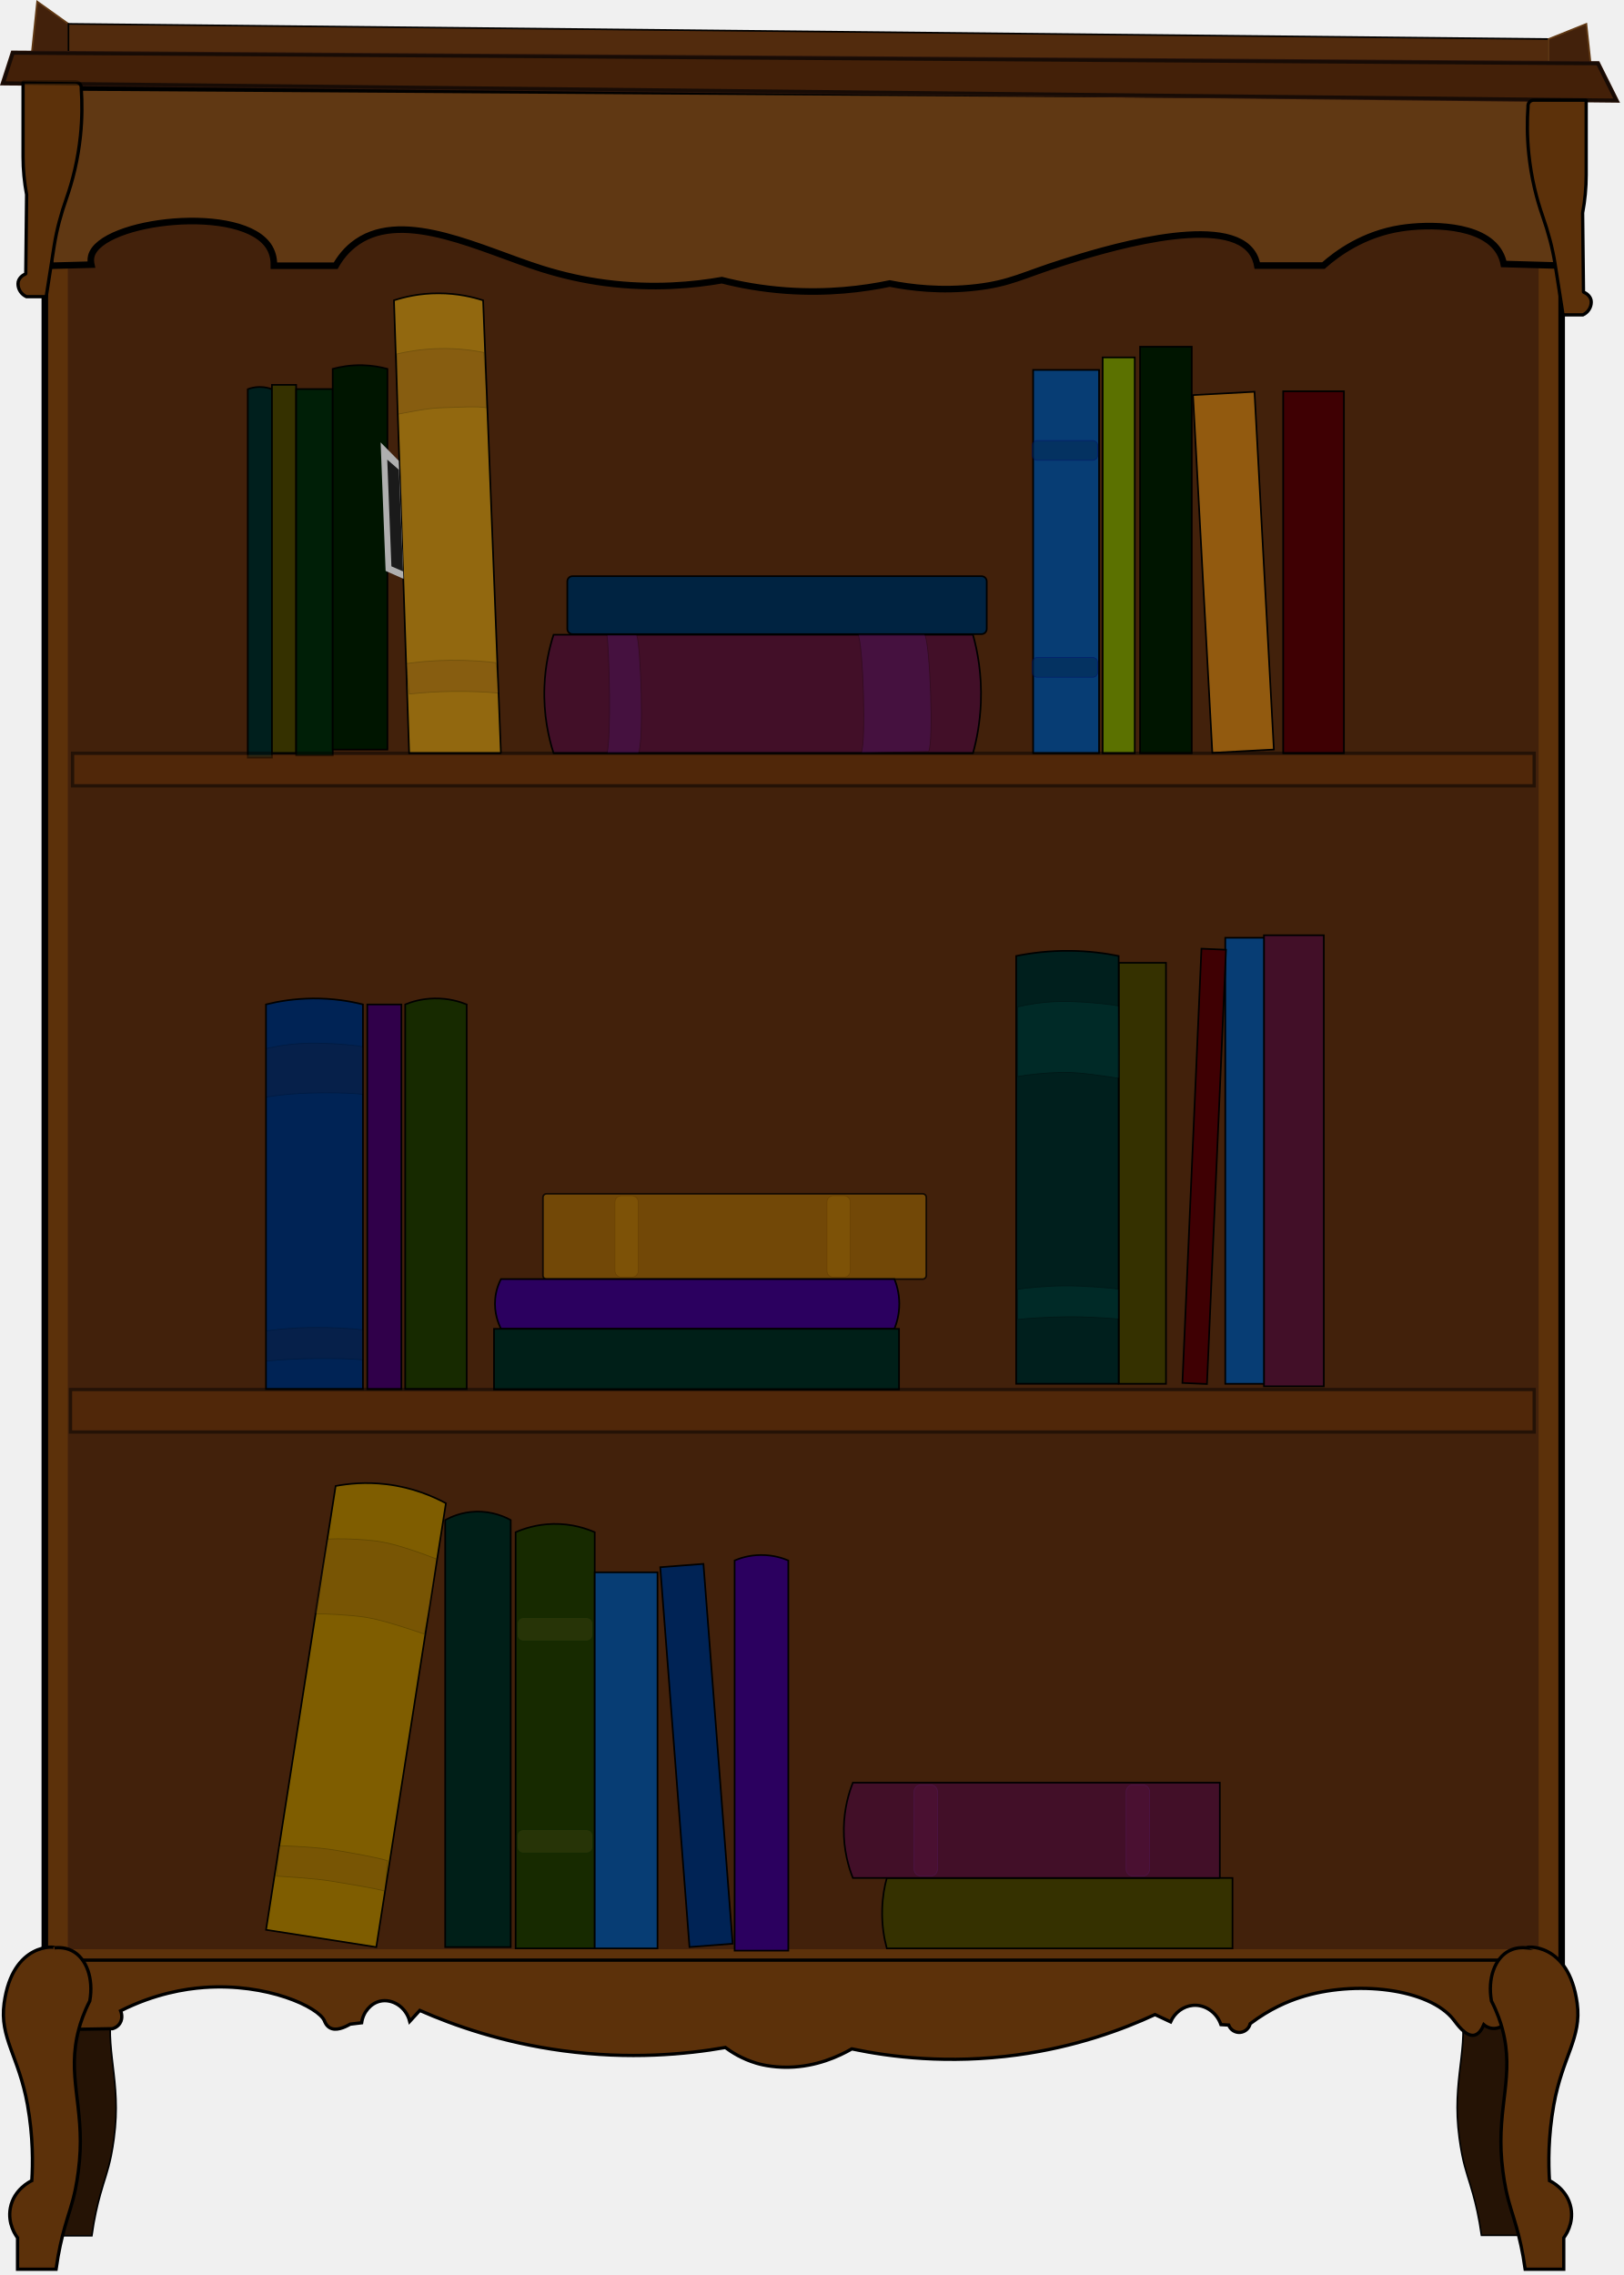
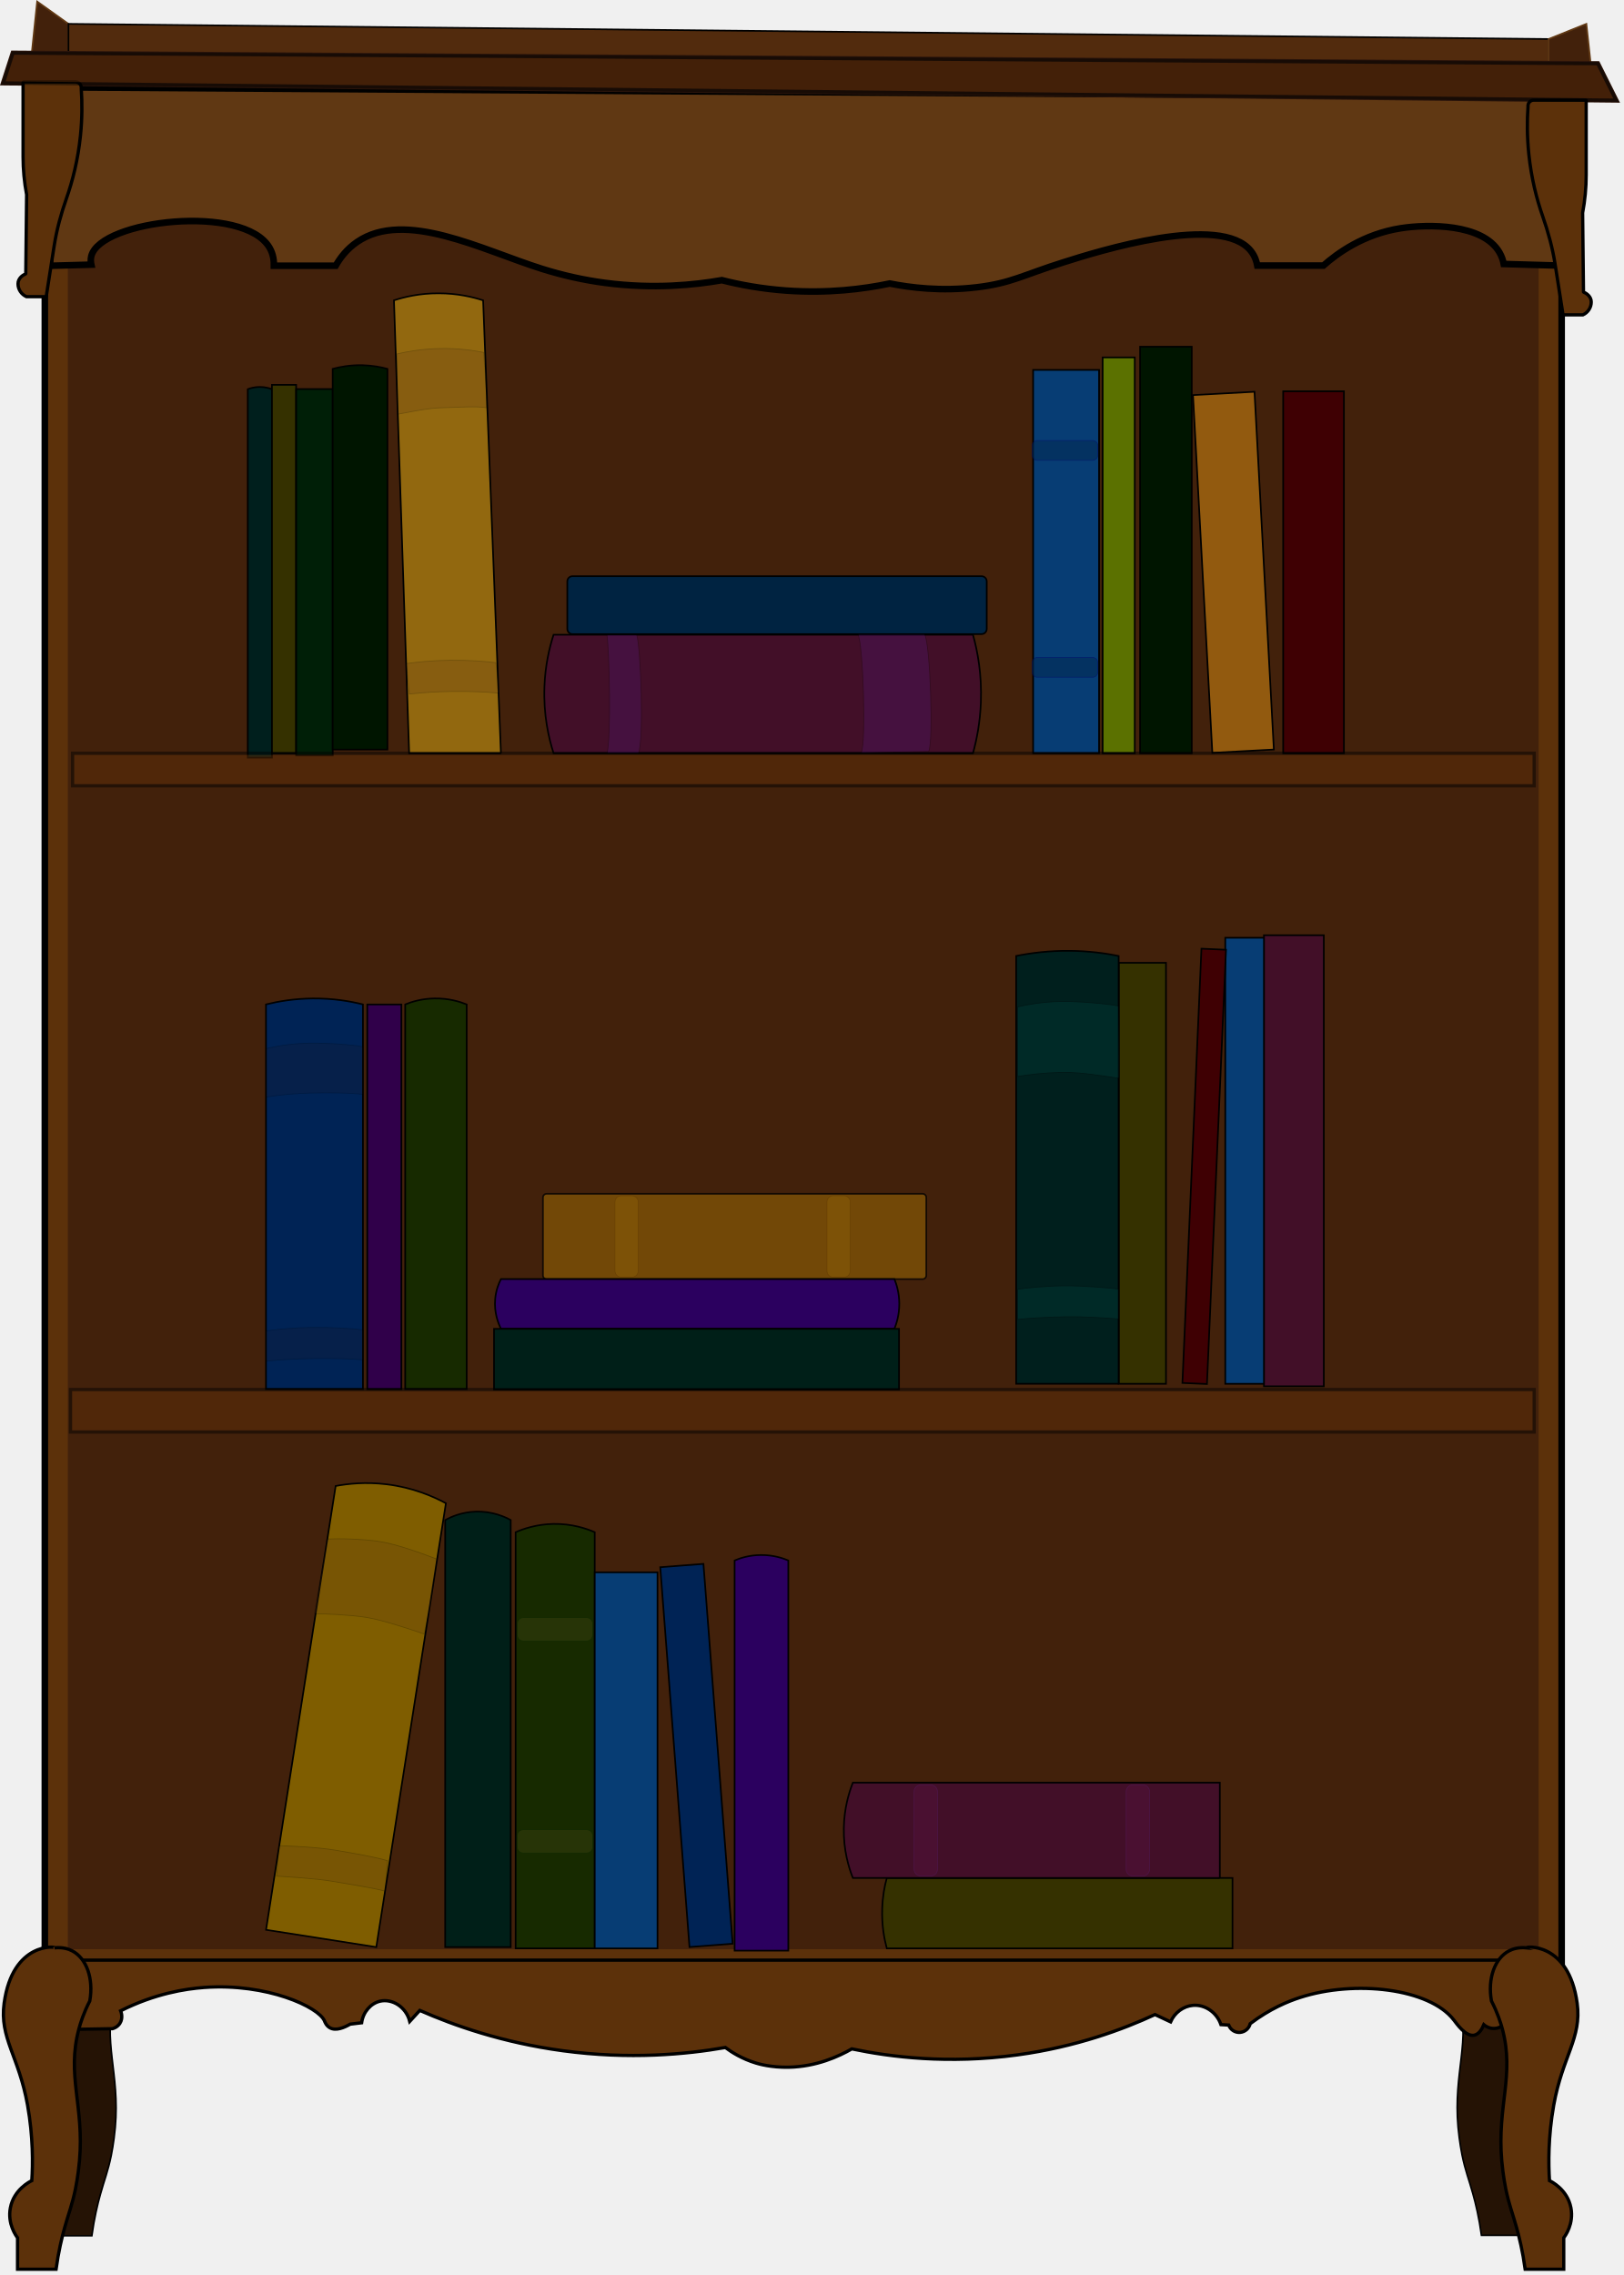
<svg xmlns="http://www.w3.org/2000/svg" width="247" height="346" viewBox="0 0 247 346" fill="none">
  <g clip-path="url(#clip0_459_9496)">
    <path d="M225.591 291.08C224.281 290.95 223.401 291.29 222.931 291.53C220.751 292.65 219.621 295.72 220.231 299.16C221.161 300.97 221.641 302.49 221.891 303.42C223.791 310.5 221.061 315.16 221.801 323.49C222.001 325.77 222.411 327.75 222.411 327.75C222.921 330.22 223.431 331.38 224.061 333.66C224.471 335.12 224.991 337.26 225.361 339.96C227.321 339.96 229.271 339.96 231.231 339.96V335.18C231.451 334.89 232.791 333.07 232.321 330.62C231.781 327.81 229.311 326.61 229.061 326.49C228.901 323.97 228.841 319.88 229.711 314.98C231.041 307.55 233.991 304.81 233.271 299.51C231.991 290.09 225.271 290.88 225.591 291.08Z" fill="#251305" stroke="black" stroke-width="0.25" stroke-miterlimit="10" />
    <path d="M13.741 291.15C15.051 291.02 15.931 291.36 16.401 291.6C18.581 292.72 19.711 295.79 19.101 299.23C18.171 301.04 17.691 302.56 17.441 303.49C15.541 310.57 18.271 315.23 17.531 323.56C17.331 325.84 16.921 327.82 16.921 327.82C16.411 330.29 15.901 331.45 15.271 333.73C14.861 335.19 14.341 337.33 13.971 340.03H8.101V335.25C7.881 334.96 6.541 333.14 7.011 330.69C7.551 327.88 10.021 326.68 10.271 326.56C10.431 324.04 10.491 319.95 9.621 315.05C8.291 307.62 5.341 304.88 6.061 299.58C7.341 290.16 14.061 290.95 13.741 291.15Z" fill="#251305" stroke="black" stroke-width="0.25" stroke-miterlimit="10" />
    <path d="M235.56 13.28H8.82V297.96H235.56V13.28Z" fill="#42210B" stroke="black" stroke-width="5" stroke-miterlimit="10" />
    <path d="M235.56 13.28H8.82V297.96H235.56V13.28Z" fill="#42210B" stroke="#5C310A" stroke-width="3" stroke-miterlimit="10" />
    <path d="M7.619 40.39V13.28L237.179 14.75V40.39C234.369 40.31 231.559 40.23 228.749 40.15C228.659 39.67 228.479 39.03 228.089 38.37C225.519 33.98 217.209 34.07 213.099 34.71C207.409 35.6 203.409 38.54 201.319 40.39H191.259C191.159 39.85 190.939 39 190.309 38.2C185.729 32.34 166.959 38.25 161.809 39.88C155.619 41.83 153.809 43.07 148.609 43.69C143.129 44.34 138.479 43.74 135.349 43.12C131.349 43.96 125.919 44.65 119.559 44.19C115.839 43.92 112.559 43.31 109.809 42.61C105.649 43.34 99.429 43.99 92.049 43.02C88.839 42.6 85.649 41.89 82.459 40.89C73.379 38.04 61.619 31.81 54.339 36.79C52.679 37.92 51.669 39.35 51.069 40.41H41.669C41.679 39.73 41.599 38.69 41.009 37.68C37.089 30.94 15.309 33.44 13.889 38.94C13.749 39.48 13.829 39.97 13.889 40.25C11.809 40.31 9.719 40.36 7.639 40.42L7.619 40.39Z" fill="#603813" stroke="black" stroke-miterlimit="10" />
    <path d="M12.01 298.09C12.01 302.22 12.01 306.8 12.01 308.63L17.1 308.54C17.26 308.5 17.85 308.32 18.23 307.74C18.8 306.87 18.38 305.89 18.35 305.82C23.59 303.19 28.19 302.48 31.05 302.27C40.61 301.57 48.49 305.25 49.36 307.36C49.42 307.51 49.63 308.1 50.2 308.41C51.1 308.91 52.35 308.38 53.27 307.85C53.85 307.78 54.43 307.71 55.01 307.64C55.24 306.01 56.38 304.7 57.8 304.36C59.65 303.93 61.77 305.21 62.33 307.43C62.84 306.87 63.35 306.32 63.86 305.76C69.06 308.05 76.45 310.65 85.6 311.89C95.8 313.27 104.4 312.44 110.34 311.4C111.3 312.12 112.87 313.12 115.01 313.77C115.4 313.89 117.3 314.45 119.96 314.4C124.21 314.32 127.62 312.74 129.58 311.61C135.36 312.83 144.21 313.97 154.8 312.52C163.69 311.3 170.8 308.66 175.7 306.39C176.49 306.76 177.28 307.13 178.07 307.5C178.7 306.08 180.01 305.11 181.48 304.99C183.3 304.84 185.09 306.04 185.73 307.92C186.12 307.94 186.52 307.97 186.91 307.99C187.18 308.71 187.89 309.17 188.65 309.1C189.39 309.04 190.01 308.5 190.18 307.78C193.2 305.49 195.96 304.38 197.71 303.81C206.15 301.06 217.45 302.43 221.14 307.2C221.61 307.81 222.97 309.78 224.26 309.53C225 309.38 225.46 308.55 225.72 307.93C225.89 308.08 226.33 308.41 226.97 308.49C227.95 308.61 228.65 308.04 228.78 307.93C228.87 304.66 228.97 301.38 229.06 298.11H12.01V298.09Z" fill="#5C310A" stroke="black" stroke-width="0.5" stroke-miterlimit="10" />
    <path d="M134.9 285.62H187.49V296.33H134.9C134.5 294.85 134.12 292.78 134.2 290.3C134.26 288.44 134.56 286.85 134.9 285.61V285.62Z" fill="#353100" stroke="black" stroke-width="0.25" stroke-miterlimit="10" />
    <path d="M41.37 115.23H37.69V59.19C38.08 59.04 38.719 58.85 39.52 58.85C40.33 58.85 40.98 59.04 41.37 59.19V115.23Z" fill="#001F1D" stroke="black" stroke-width="0.25" stroke-miterlimit="10" />
    <path d="M45.049 58.53H41.369V114.57H45.049V58.53Z" fill="#353100" stroke="black" stroke-width="0.25" stroke-miterlimit="10" />
    <path d="M50.621 59.17H45.051V114.9H50.621V59.17Z" fill="#001F07" stroke="black" stroke-width="0.25" stroke-miterlimit="10" />
    <path d="M50.619 114H58.939V56.1C57.959 55.83 56.659 55.58 55.119 55.54C53.259 55.5 51.709 55.8 50.609 56.1V114H50.619Z" fill="#001500" stroke="black" stroke-width="0.25" stroke-miterlimit="10" />
    <path d="M76.21 114.56H62.24L59.93 45.68C61.49 45.17 63.83 44.6 66.72 44.61C69.6 44.61 71.93 45.18 73.49 45.68C74.39 68.64 75.3 91.6 76.2 114.56H76.21Z" fill="#92680F" stroke="black" stroke-width="0.25" stroke-miterlimit="10" />
    <path d="M148.009 114.56H84.21C83.469 112.25 82.65 108.73 82.82 104.4C82.939 101.18 83.579 98.49 84.21 96.53H148.009C148.699 99.02 149.38 102.58 149.21 106.85C149.09 109.91 148.569 112.53 148.009 114.56Z" fill="#420F28" stroke="black" stroke-width="0.25" stroke-miterlimit="10" />
    <path d="M149.311 87.63H87.091C86.654 87.63 86.301 87.984 86.301 88.42V95.65C86.301 96.086 86.654 96.44 87.091 96.44H149.311C149.747 96.44 150.101 96.086 150.101 95.65V88.42C150.101 87.984 149.747 87.63 149.311 87.63Z" fill="#002341" stroke="black" stroke-width="0.25" stroke-miterlimit="10" />
    <path d="M167.19 56.26H157.16V114.56H167.19V56.26Z" fill="#073D74" stroke="black" stroke-width="0.25" stroke-miterlimit="10" />
    <path d="M172.62 54.36H167.74V114.56H172.62V54.36Z" fill="#5B7100" stroke="black" stroke-width="0.25" stroke-miterlimit="10" />
    <path d="M181.29 52.73H173.43V114.56H181.29V52.73Z" fill="#001500" stroke="black" stroke-width="0.25" stroke-miterlimit="10" />
    <path d="M190.833 59.582L181.477 60.089L184.423 114.499L193.78 113.992L190.833 59.582Z" fill="#925A0F" stroke="black" stroke-width="0.25" stroke-miterlimit="10" />
    <path d="M204.439 59.51H195.199V114.56H204.439V59.51Z" fill="#3F0003" stroke="black" stroke-width="0.25" stroke-miterlimit="10" />
    <path d="M201.38 142.24H192.27V210.84H201.38V142.24Z" fill="#420F28" stroke="black" stroke-width="0.25" stroke-miterlimit="10" />
    <path d="M192.271 142.62H186.391V210.46H192.271V142.62Z" fill="#073D74" stroke="black" stroke-width="0.25" stroke-miterlimit="10" />
    <path d="M186.5 144.445L182.764 144.281L179.868 210.328L183.605 210.492L186.5 144.445Z" fill="#3F0003" stroke="black" stroke-width="0.25" stroke-miterlimit="10" />
    <path d="M177.37 146.43H170.18V210.46H177.37V146.43Z" fill="#353100" stroke="black" stroke-width="0.25" stroke-miterlimit="10" />
    <path d="M170.18 210.46H154.58V145.39C156.8 144.94 159.6 144.57 162.83 144.61C165.67 144.64 168.15 144.98 170.17 145.39V210.46H170.18Z" fill="#001F1D" stroke="black" stroke-width="0.25" stroke-miterlimit="10" />
    <path opacity="0.71" d="M140.35 181.56H83.15C82.841 181.56 82.59 181.811 82.59 182.12V193.98C82.59 194.289 82.841 194.54 83.15 194.54H140.35C140.659 194.54 140.91 194.289 140.91 193.98V182.12C140.91 181.811 140.659 181.56 140.35 181.56Z" fill="#865706" stroke="black" stroke-width="0.25" stroke-miterlimit="10" />
    <path d="M136.06 202.1H76.21C75.84 201.36 75.13 199.69 75.33 197.53C75.45 196.21 75.87 195.18 76.21 194.53H136.06C136.37 195.3 136.79 196.6 136.8 198.25C136.81 199.97 136.37 201.31 136.06 202.09V202.1Z" fill="#2B005F" stroke="black" stroke-width="0.25" stroke-miterlimit="10" />
    <path d="M55.211 211.26H40.461V152.76C42.301 152.3 44.731 151.88 47.601 151.85C50.681 151.83 53.281 152.27 55.211 152.76V211.26Z" fill="#002355" stroke="black" stroke-width="0.25" stroke-miterlimit="10" />
    <path d="M61.059 152.77H55.869V211.27H61.059V152.77Z" fill="#30004A" stroke="black" stroke-width="0.25" stroke-miterlimit="10" />
    <path d="M61.641 211.26H70.991V152.76C70.001 152.36 68.281 151.81 66.091 151.85C64.141 151.88 62.591 152.37 61.641 152.76V211.26Z" fill="#172A00" stroke="black" stroke-width="0.25" stroke-miterlimit="10" />
    <path d="M136.76 202.1H75.15V211.32H136.76V202.1Z" fill="#001F18" stroke="black" stroke-width="0.25" stroke-miterlimit="10" />
    <path d="M57.241 296.13L40.471 293.5L51.061 226C52.941 225.65 55.621 225.36 58.781 225.74C62.841 226.23 65.941 227.61 67.831 228.63C64.301 251.13 60.771 273.63 57.241 296.13Z" fill="#7F5D00" stroke="black" stroke-width="0.25" stroke-miterlimit="10" />
    <path d="M77.691 296.13H67.721V231.18C68.541 230.73 70.161 229.98 72.331 229.9C74.921 229.81 76.851 230.72 77.691 231.18V296.13Z" fill="#001F18" stroke="black" stroke-width="0.25" stroke-miterlimit="10" />
    <path d="M78.439 296.33H90.469V233.03C89.26 232.5 87.04 231.72 84.18 231.77C81.609 231.82 79.609 232.52 78.439 233.03V296.33Z" fill="#172A00" stroke="black" stroke-width="0.25" stroke-miterlimit="10" />
    <path d="M100.021 239.13H90.471V296.33H100.021V239.13Z" fill="#073D74" stroke="black" stroke-width="0.25" stroke-miterlimit="10" />
    <path d="M107.008 237.848L100.438 238.354L104.883 296.123L111.453 295.617L107.008 237.848Z" fill="#002355" stroke="black" stroke-width="0.25" stroke-miterlimit="10" />
    <path d="M111.75 296.67H119.92V237.33C119.1 236.98 117.64 236.49 115.77 236.5C113.97 236.51 112.56 236.98 111.75 237.33V296.67Z" fill="#2B005F" stroke="black" stroke-width="0.25" stroke-miterlimit="10" />
    <path d="M185.561 285.62H129.741C129.121 284.07 128.301 281.41 128.361 278.05C128.411 275.01 129.151 272.61 129.741 271.12H185.561V285.63V285.62Z" fill="#420F28" stroke="black" stroke-width="0.25" stroke-miterlimit="10" />
    <path opacity="0.46" d="M233.379 114.56H11.039V119.51H233.379V114.56Z" fill="#5F2D07" stroke="black" stroke-width="0.5" stroke-miterlimit="10" />
    <path opacity="0.46" d="M233.381 211.33H10.721V217.79H233.381V211.33Z" fill="#5F2D07" stroke="black" stroke-width="0.5" stroke-miterlimit="10" />
    <path d="M4.83 8.12L5.65 0.23L10.41 3.63V8.12H4.83Z" fill="#42210B" stroke="#603813" stroke-width="0.25" stroke-miterlimit="10" />
    <path d="M235.56 5.94L10.41 3.63V8.12L235.56 10.39V5.94Z" fill="#522B0D" stroke="black" stroke-width="0.25" stroke-miterlimit="10" />
    <path d="M235.561 5.94L241.321 3.63L242.051 10.39H235.561V5.94Z" fill="#42210B" stroke="#603813" stroke-width="0.25" stroke-miterlimit="10" />
    <path d="M8.299 296.24C9.609 296.11 10.489 296.45 10.959 296.69C13.139 297.81 14.269 300.88 13.659 304.32C12.729 306.13 12.249 307.65 11.999 308.58C10.099 315.66 12.829 320.32 12.089 328.65C11.889 330.93 11.479 332.91 11.479 332.91C10.969 335.38 10.459 336.54 9.829 338.82C9.419 340.28 8.899 342.42 8.529 345.12H2.669V340.34C2.449 340.05 1.109 338.23 1.579 335.78C2.119 332.97 4.589 331.77 4.839 331.65C4.999 329.13 5.059 325.04 4.189 320.14C2.859 312.71 -0.091 309.97 0.629 304.67C1.909 295.25 8.629 296.04 8.309 296.24H8.299Z" fill="#5C310A" stroke="black" stroke-width="0.5" stroke-miterlimit="10" />
    <path d="M232.239 296.24C230.929 296.11 230.049 296.45 229.579 296.69C227.399 297.81 226.269 300.88 226.879 304.32C227.809 306.13 228.289 307.65 228.539 308.58C230.439 315.66 227.709 320.32 228.449 328.65C228.649 330.93 229.059 332.91 229.059 332.91C229.569 335.38 230.079 336.54 230.709 338.82C231.119 340.28 231.639 342.42 232.009 345.12C233.969 345.12 235.919 345.12 237.879 345.12V340.34C238.099 340.05 239.439 338.23 238.969 335.78C238.429 332.97 235.959 331.77 235.709 331.65C235.549 329.13 235.489 325.04 236.359 320.14C237.689 312.71 240.639 309.97 239.919 304.67C238.639 295.25 231.919 296.04 232.239 296.24Z" fill="#5C310A" stroke="black" stroke-width="0.5" stroke-miterlimit="10" />
    <path d="M1.98 8.07L0.51 12.62L245.83 15.24L243.05 9.68L1.98 8.07Z" fill="#2B140A" stroke="#2B140A" stroke-width="0.75" stroke-miterlimit="10" />
    <path d="M3.51 12.56V23.84C3.51 25.77 3.69 27.7 4.05 29.6C4.05 29.6 4.05 29.61 4.05 29.62L3.92 41.61C3.92 41.61 3.9 41.68 3.86 41.69C3.48 41.81 2.73 42.34 2.74 43.17C2.74 44.01 3.25 44.78 4.02 45.12C4.03 45.12 4.05 45.12 4.06 45.12H6.95C6.95 45.12 7.03 45.09 7.04 45.04C7.44 42.49 7.84 39.94 8.24 37.39C8.64 34.84 9.29 32.52 10.11 30.17C11.04 27.52 11.86 24.32 12.24 20.64C12.51 17.99 12.51 15.58 12.36 13.49C12.36 13.44 12.42 13.08 12.16 12.77C12 12.58 11.75 12.46 11.48 12.46H3.6C3.6 12.46 3.51 12.5 3.51 12.55V12.56Z" fill="#5C310A" stroke="black" stroke-width="0.5" stroke-miterlimit="10" />
    <path d="M241.291 15.33V26.61C241.291 28.54 241.111 30.47 240.751 32.37C240.751 32.37 240.751 32.38 240.751 32.39L240.881 44.38C240.881 44.38 240.901 44.45 240.941 44.46C241.321 44.58 242.071 45.11 242.061 45.94C242.061 46.78 241.551 47.55 240.781 47.89C240.771 47.89 240.751 47.89 240.741 47.89H237.851C237.851 47.89 237.771 47.86 237.761 47.81C237.361 45.26 236.961 42.71 236.561 40.16C236.171 37.7 235.511 35.29 234.691 32.94C233.761 30.29 232.941 27.09 232.561 23.41C232.291 20.76 232.291 18.35 232.441 16.26C232.441 16.21 232.381 15.85 232.641 15.54C232.801 15.35 233.051 15.23 233.321 15.23H241.231C241.231 15.23 241.321 15.27 241.321 15.32L241.291 15.33Z" fill="#5C310A" stroke="black" stroke-width="0.5" stroke-miterlimit="10" />
-     <path d="M60.66 70.08L57.9 67.28L58.66 86.83L61.37 88.03L60.66 70.08Z" fill="#AFAFAF" />
-     <path d="M58.91 69.9L59.54 86.13L61.31 86.9L60.68 71.45L58.91 69.9Z" fill="#1A1A1A" />
    <path opacity="0.23" d="M74 62C72.24 61.75 70.21 61.94 67.5 62C64.95 62.05 62.17 62.7 60.5 63L60.4 53.83C61.93 53.47 64.15 53.07 66.87 53.01C69.68 52.95 72 53.29 73.57 53.6L74 60V62Z" fill="#603813" stroke="black" stroke-width="0.12" stroke-miterlimit="10" />
    <path opacity="0.23" d="M75.911 105.41C74.091 105.25 71.701 105.12 68.891 105.15C66.251 105.18 64.011 105.36 62.281 105.55L61.801 100.93C63.381 100.7 65.681 100.45 68.501 100.42C71.411 100.39 73.801 100.59 75.431 100.79L75.911 105.41Z" fill="#603813" stroke="black" stroke-width="0.12" stroke-miterlimit="10" />
    <path opacity="0.23" d="M64.5 248.5C62.81 247.94 58.44 246.42 55.76 245.99C53.24 245.59 49.51 245.43 47.82 245.43L49.77 234.07C51.34 233.98 55.14 234.03 57.83 234.46C60.61 234.9 64.96 236.54 66.45 237.13L65.5 244L64.5 248.5Z" fill="#603813" stroke="black" stroke-width="0.12" stroke-miterlimit="10" />
    <path opacity="0.23" d="M58.59 287.62C56.83 287.14 53.33 286.58 50.56 286.12C47.96 285.68 43.83 285.46 42.09 285.33L42.44 280.7C44.03 280.76 48.23 280.92 51.01 281.39C53.88 281.87 57.37 282.5 58.94 282.99L58.59 287.62Z" fill="#603813" stroke="black" stroke-width="0.12" stroke-miterlimit="10" />
    <path opacity="0.23" d="M55.211 166.44C53.451 166.19 50.031 166.17 47.321 166.23C44.771 166.28 42.141 166.56 40.471 166.86V159.48C42.001 159.12 44.221 158.72 46.941 158.66C49.751 158.6 53.641 158.89 55.211 159.21V166.43V166.44Z" fill="#1B1422" stroke="black" stroke-width="0.12" stroke-miterlimit="10" />
    <path opacity="0.23" d="M55.211 206.81C53.391 206.65 50.681 206.58 47.871 206.61C45.231 206.64 42.191 206.82 40.461 207.01V202.42C42.041 202.19 44.661 201.92 47.481 201.89C50.391 201.86 53.581 202.05 55.211 202.25V206.82V206.81Z" fill="#1B1422" stroke="black" stroke-width="0.12" stroke-miterlimit="10" />
    <path opacity="0.23" d="M170.251 164C168.491 163.75 164.371 163.04 161.661 163.09C159.111 163.14 156.481 163.42 154.811 163.72V153.13C156.341 152.77 158.561 152.37 161.281 152.31C164.091 152.25 168.601 152.68 170.181 153L170.251 160.78V164Z" fill="#01504B" stroke="black" stroke-width="0.12" stroke-miterlimit="10" />
    <path opacity="0.23" d="M170.181 200.61C168.361 200.45 165.021 200.23 162.221 200.27C159.581 200.3 156.541 200.48 154.811 200.67V196.08C156.391 195.85 159.011 195.58 161.831 195.55C164.741 195.52 168.561 195.86 170.191 196.05V200.62L170.181 200.61Z" fill="#01504B" stroke="black" stroke-width="0.12" stroke-miterlimit="10" />
    <path opacity="0.23" d="M131 114.5C131.78 113.06 131.31 97.88 130.5 96.46H140.65C141.51 97.76 142.03 112.94 141.27 114.29L131 114.5Z" fill="#50168D" stroke="black" stroke-width="0.12" stroke-miterlimit="10" />
    <path opacity="0.23" d="M92.34 114.56C92.99 112.12 92.69 98.92 92.32 96.53H96.86C97.48 98.45 97.98 112.46 97.13 114.56C95.49 114.56 93.98 114.56 92.34 114.56Z" fill="#50168D" stroke="black" stroke-width="0.12" stroke-miterlimit="10" />
    <path opacity="0.46" d="M1.98 8.07L0.51 12.62L245.83 15.24L243.05 9.68L1.98 8.07Z" fill="#5F2D07" stroke="black" stroke-width="0.5" stroke-miterlimit="10" />
    <path opacity="0.59" d="M96.129 181.86H94.509C93.973 181.86 93.539 182.294 93.539 182.83V193.27C93.539 193.806 93.973 194.24 94.509 194.24H96.129C96.665 194.24 97.099 193.806 97.099 193.27V182.83C97.099 182.294 96.665 181.86 96.129 181.86Z" fill="#865906" stroke="#633C00" stroke-width="0.11" stroke-miterlimit="10" />
    <path opacity="0.59" d="M167 69.183V67.817C167 67.366 166.649 67 166.216 67H157.784C157.351 67 157 67.366 157 67.817V69.183C157 69.634 157.351 70 157.784 70H166.216C166.649 70 167 69.634 167 69.183Z" fill="#022B54" stroke="#000A63" stroke-width="0.11" stroke-miterlimit="10" />
    <path opacity="0.59" d="M128.379 181.85H126.759C126.223 181.85 125.789 182.284 125.789 182.82V193.28C125.789 193.816 126.223 194.25 126.759 194.25H128.379C128.915 194.25 129.349 193.816 129.349 193.28V182.82C129.349 182.284 128.915 181.85 128.379 181.85Z" fill="#865906" stroke="#633C00" stroke-width="0.11" stroke-miterlimit="10" />
    <path opacity="0.59" d="M167 102.183V100.817C167 100.366 166.65 100 166.218 100H157.782C157.35 100 157 100.366 157 100.817V102.183C157 102.634 157.35 103 157.782 103H166.218C166.65 103 167 102.634 167 102.183Z" fill="#022B54" stroke="#000A63" stroke-width="0.11" stroke-miterlimit="10" />
    <path d="M141.581 271.47H140.081C139.512 271.47 139.051 271.931 139.051 272.5V284.28C139.051 284.849 139.512 285.31 140.081 285.31H141.581C142.15 285.31 142.611 284.849 142.611 284.28V272.5C142.611 271.931 142.15 271.47 141.581 271.47Z" fill="#4A1031" stroke="#4C1445" stroke-width="0.11" stroke-miterlimit="10" />
    <path d="M173.841 271.46H172.341C171.772 271.46 171.311 271.921 171.311 272.49V284.29C171.311 284.859 171.772 285.32 172.341 285.32H173.841C174.409 285.32 174.871 284.859 174.871 284.29V272.49C174.871 271.921 174.409 271.46 173.841 271.46Z" fill="#4A1031" stroke="#4C1445" stroke-width="0.11" stroke-miterlimit="10" />
    <path d="M90.17 248.64V246.96C90.17 246.441 89.749 246.02 89.23 246.02H79.61C79.091 246.02 78.67 246.441 78.67 246.96V248.64C78.67 249.159 79.091 249.58 79.61 249.58H89.23C89.749 249.58 90.17 249.159 90.17 248.64Z" fill="#273407" stroke="#132900" stroke-width="0.11" stroke-miterlimit="10" />
    <path d="M90.18 280.89V279.21C90.18 278.691 89.759 278.27 89.24 278.27H79.6C79.081 278.27 78.66 278.691 78.66 279.21V280.89C78.66 281.409 79.081 281.83 79.6 281.83H89.24C89.759 281.83 90.18 281.409 90.18 280.89Z" fill="#273407" stroke="#132900" stroke-width="0.11" stroke-miterlimit="10" />
  </g>
  <defs>
    <clipPath id="clip0_459_9496">
      <rect width="246.44" height="345.37" fill="white" />
    </clipPath>
  </defs>
</svg>
